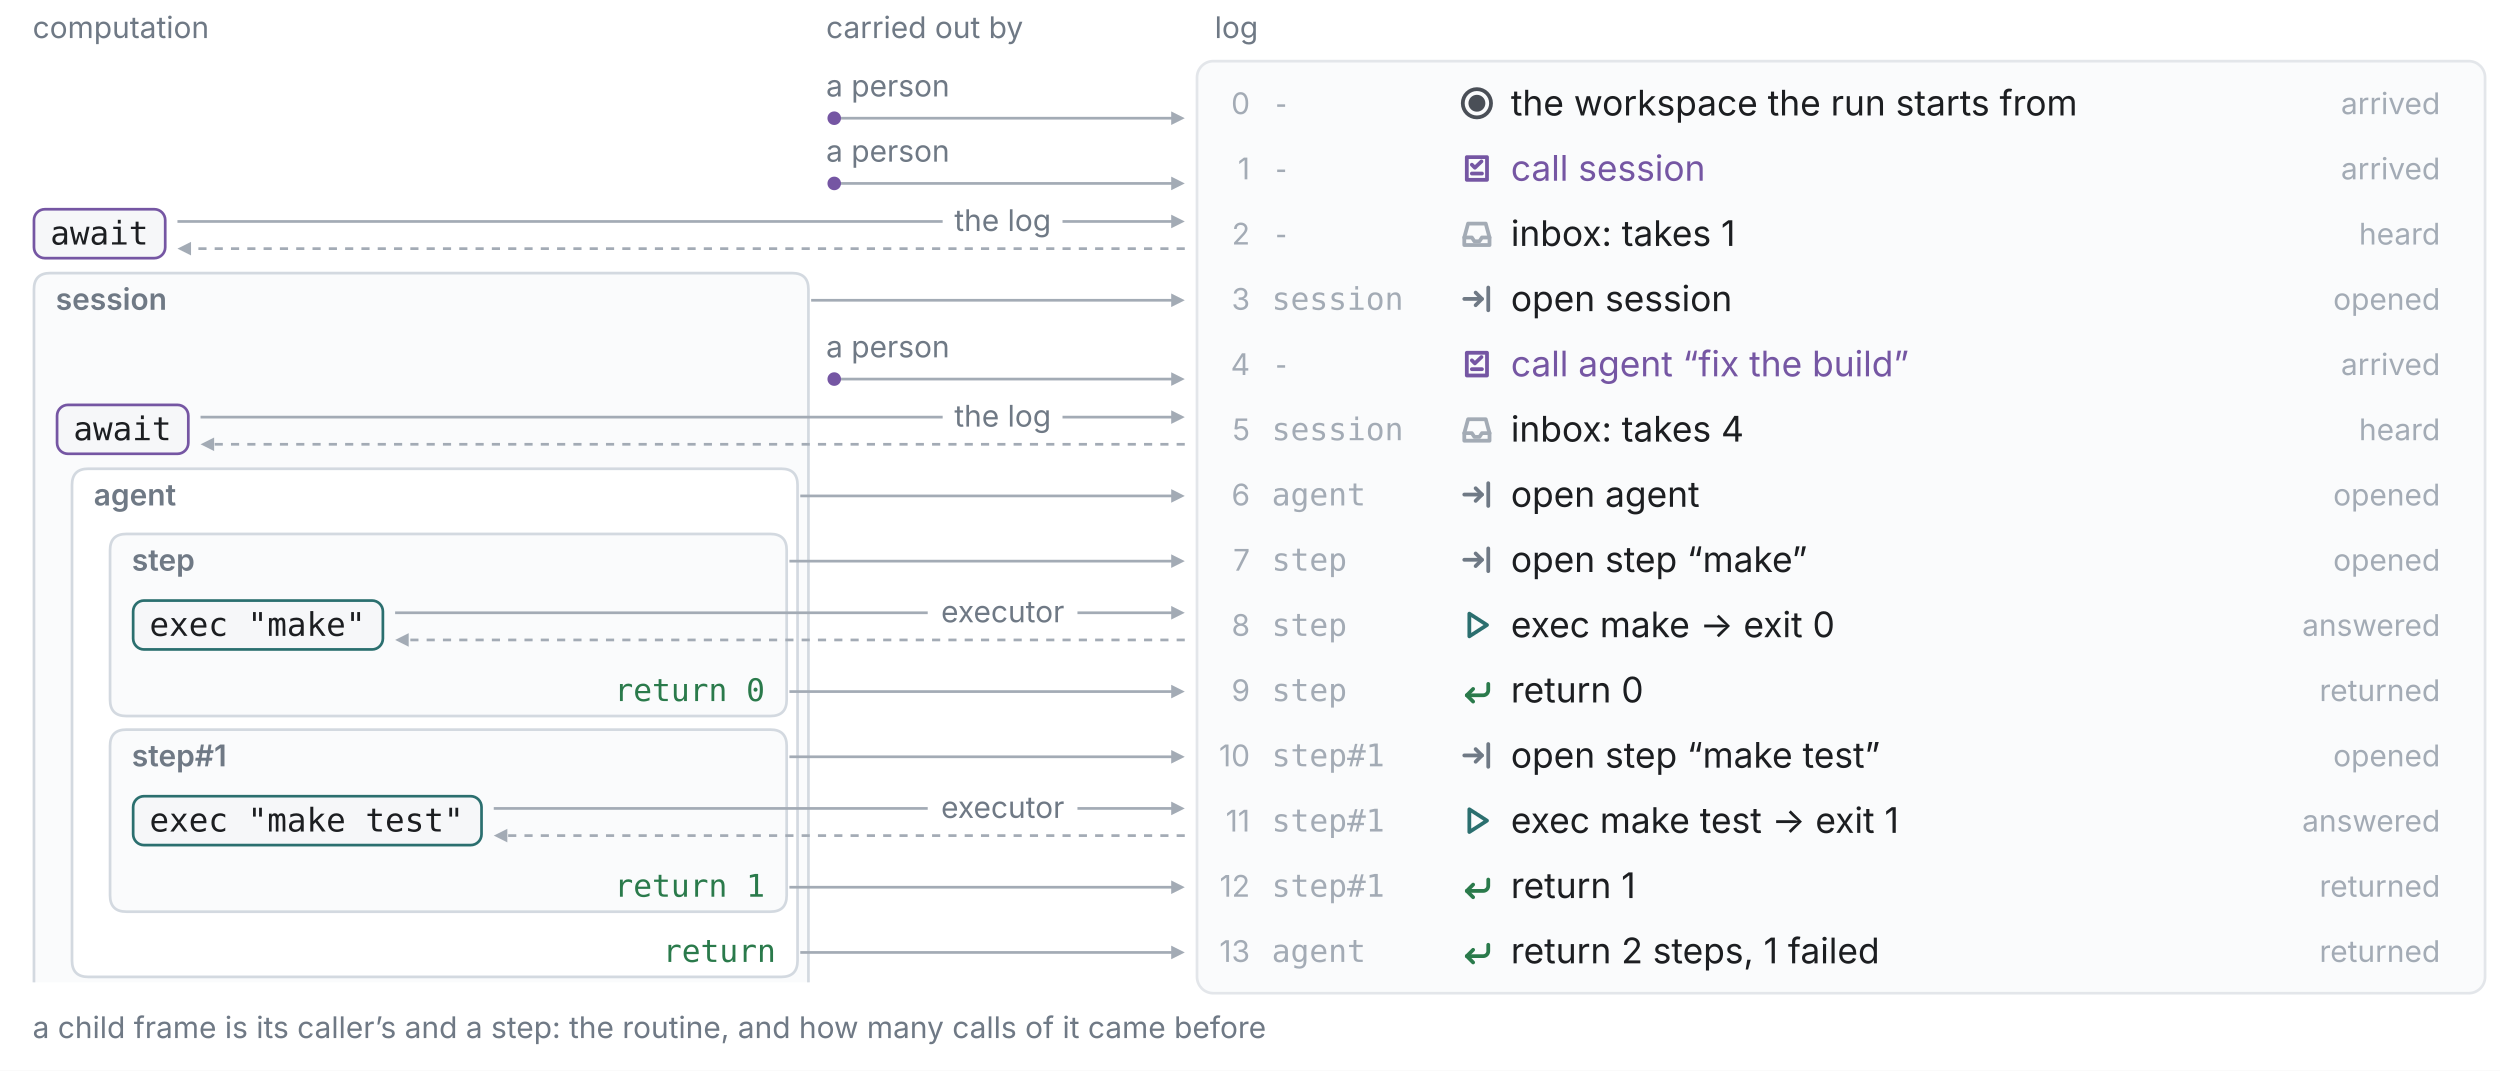
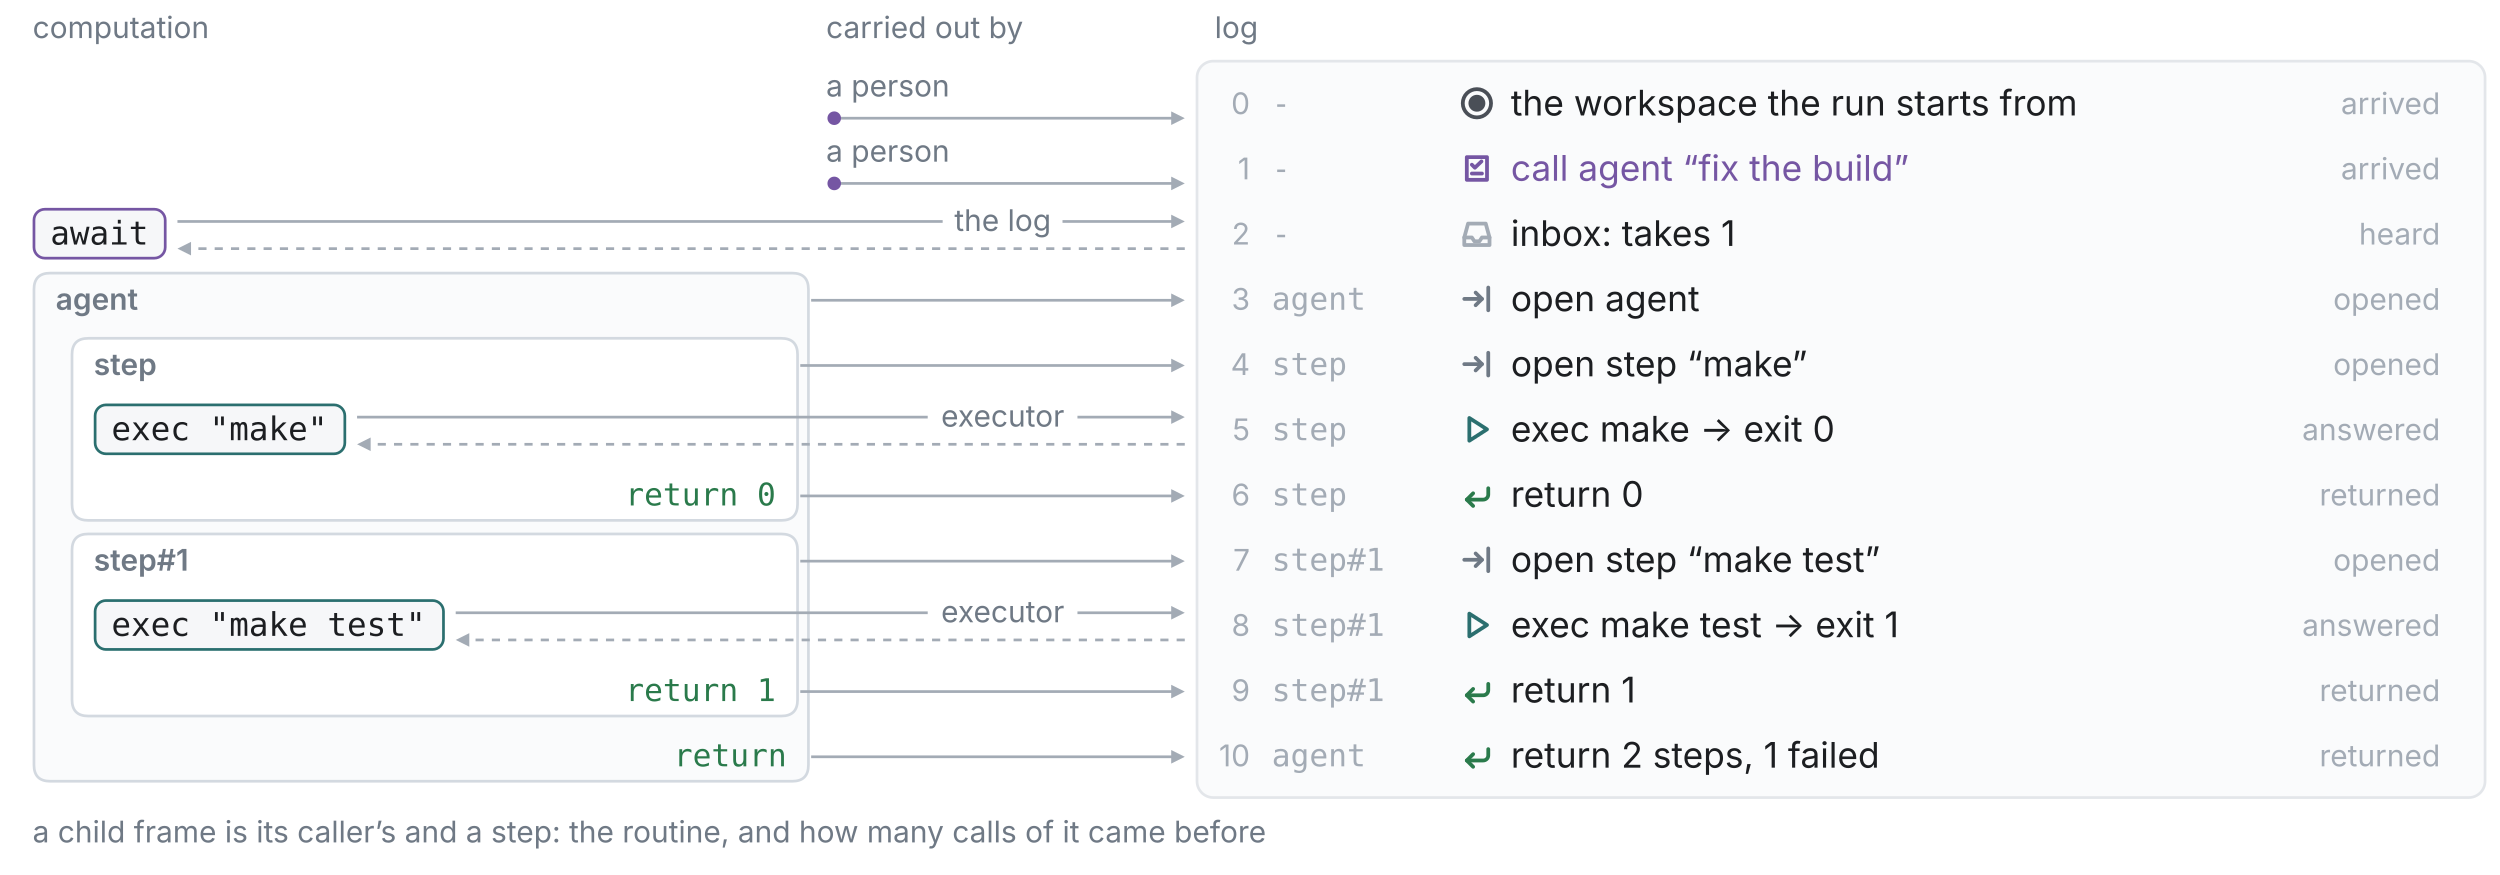
- <svg xmlns="http://www.w3.org/2000/svg" viewBox="0 0 920 394" width="920" height="394">
+ <svg xmlns="http://www.w3.org/2000/svg" viewBox="0 0 920 322" width="920" height="322">
  <style>text{font-family:-apple-system, BlinkMacSystemFont, 'Segoe UI', system-ui, sans-serif;font-size:13px;fill:#1c1e21}.m{font-family:ui-monospace, SFMono-Regular, Menlo, Consolas, monospace}.s{font-size:11px;fill:#6f7985}.f{font-size:11px;fill:#a3abb5}.b{font-weight:600}.n{font-variant-numeric:tabular-nums}.fr{font-family:ui-monospace, SFMono-Regular, Menlo, Consolas, monospace;font-size:11.5px;fill:#a3abb5}.ch{font-family:ui-monospace, SFMono-Regular, Menlo, Consolas, monospace;font-size:12px}.e{font-family:ui-monospace, SFMono-Regular, Menlo, Consolas, monospace;font-size:11.5px}.a{stroke:#a3abb5;fill:none}.d{stroke-dasharray:3 3}.bx{stroke:#d3d9e0;fill:none}</style>
-   <rect width="920" height="394" fill="#fff" />
+   <rect width="920" height="322" fill="#fff" />
  <text x="12" y="14" class="s">computation</text>
  <text x="304" y="14" class="s">carried out by</text>
  <text x="447" y="14" class="s">log</text>
-   <rect x="440.5" y="22.5" width="474" height="343" rx="6" fill="#fafbfc" stroke="#e3e6ea" />
-   <path fill="#fafbfc" d="M12.5,361.5V106.5Q12.5,100.5 18.5,100.5H291.5Q297.5,100.5 297.5,106.5V361.5H12.5Z" />
-   <path class="bx" d="M12.5,361.5V106.5Q12.5,100.5 18.5,100.5H291.5Q297.5,100.5 297.5,106.5V361.5" />
-   <path fill="#fff" d="M26.5,353.5V178.5Q26.5,172.5 32.5,172.5H287.5Q293.5,172.5 293.5,178.5V353.5Q293.5,359.5 287.5,359.5H32.5Q26.5,359.5 26.5,353.5Z" />
-   <path class="bx" d="M26.5,353.5V178.5Q26.5,172.5 32.5,172.5H287.5Q293.5,172.5 293.5,178.5V353.5Q293.5,359.5 287.5,359.5H32.5Q26.5,359.5 26.5,353.5" />
-   <path fill="#fafbfc" d="M40.5,257.5V202.5Q40.5,196.5 46.5,196.5H283.5Q289.5,196.5 289.5,202.5V257.5Q289.5,263.5 283.5,263.5H46.5Q40.5,263.5 40.5,257.5Z" />
-   <path class="bx" d="M40.5,257.5V202.5Q40.5,196.5 46.5,196.5H283.5Q289.5,196.5 289.5,202.5V257.5Q289.5,263.5 283.5,263.5H46.5Q40.5,263.5 40.5,257.5" />
-   <path fill="#fafbfc" d="M40.5,329.5V274.5Q40.5,268.5 46.5,268.5H283.5Q289.5,268.5 289.5,274.5V329.5Q289.5,335.5 283.5,335.5H46.5Q40.5,335.5 40.5,329.5Z" />
-   <path class="bx" d="M40.5,329.5V274.5Q40.5,268.5 46.5,268.5H283.5Q289.5,268.5 289.5,274.5V329.5Q289.5,335.5 283.5,335.5H46.5Q40.5,335.5 40.5,329.5" />
+   <rect x="440.5" y="22.5" width="474" height="271" rx="6" fill="#fafbfc" stroke="#e3e6ea" />
+   <path fill="#fafbfc" d="M12.5,281.5V106.5Q12.5,100.5 18.5,100.5H291.5Q297.5,100.5 297.5,106.5V281.5Q297.5,287.5 291.5,287.5H18.5Q12.5,287.5 12.5,281.5Z" />
+   <path class="bx" d="M12.5,281.5V106.5Q12.5,100.5 18.5,100.5H291.5Q297.5,100.5 297.5,106.5V281.5Q297.5,287.5 291.5,287.5H18.5Q12.5,287.5 12.5,281.5" />
+   <path fill="#fff" d="M26.5,185.5V130.5Q26.5,124.5 32.5,124.5H287.5Q293.5,124.5 293.5,130.5V185.5Q293.5,191.5 287.5,191.5H32.5Q26.5,191.5 26.5,185.5Z" />
+   <path class="bx" d="M26.5,185.5V130.5Q26.5,124.5 32.5,124.5H287.5Q293.5,124.5 293.5,130.5V185.5Q293.5,191.5 287.5,191.5H32.5Q26.5,191.5 26.5,185.5" />
+   <path fill="#fff" d="M26.5,257.5V202.5Q26.5,196.5 32.5,196.5H287.5Q293.5,196.5 293.5,202.5V257.5Q293.5,263.5 287.5,263.5H32.5Q26.5,263.5 26.5,257.5Z" />
+   <path class="bx" d="M26.5,257.5V202.5Q26.5,196.5 32.5,196.5H287.5Q293.5,196.5 293.5,202.5V257.5Q293.5,263.5 287.5,263.5H32.5Q26.5,263.5 26.5,257.5" />
  <text x="460" y="42" class="f n" text-anchor="end">0</text>
  <text x="468" y="42" class="fr">-</text>
  <g transform="translate(537,31.5) scale(0.9286)" stroke="#4a4f57" fill="#4a4f57" stroke-width="1.5" stroke-linecap="round" stroke-linejoin="round">
    <circle cx="7" cy="7" r="2.6" />
    <circle cx="7" cy="7" r="5.6" fill="none" />
  </g>
  <text x="556" y="42.5">the workspace the run starts from</text>
  <text x="898" y="42" class="f" text-anchor="end">arrived</text>
  <text x="304" y="35.5" class="s">a person</text>
  <path class="a" d="M307,43.5H432" />
  <path fill="#a3abb5" d="M436,43.5l-5,-2.5v5z" />
  <circle cx="307" cy="43.5" r="2.5" fill="#7556a3" />
  <text x="460" y="66" class="f n" text-anchor="end">1</text>
  <text x="468" y="66" class="fr">-</text>
  <g transform="translate(537,55.5) scale(0.9286)" stroke="#7556a3" fill="#7556a3" stroke-width="1.5" stroke-linecap="round" stroke-linejoin="round">
    <path d="M3 2.5h8v9H3z" fill="none" />
    <path d="M5 5.5l1.2 1.2L8.8 4.2M5 9h4" fill="none" />
  </g>
-   <text x="556" y="66.5" style="fill:#7556a3">call session</text>
+   <text x="556" y="66.5" style="fill:#7556a3">call agent “fix the build”</text>
  <text x="898" y="66" class="f" text-anchor="end">arrived</text>
  <text x="304" y="59.5" class="s">a person</text>
  <path class="a" d="M307,67.5H432" />
  <path fill="#a3abb5" d="M436,67.5l-5,-2.5v5z" />
  <circle cx="307" cy="67.5" r="2.5" fill="#7556a3" />
  <text x="460" y="90" class="f n" text-anchor="end">2</text>
  <text x="468" y="90" class="fr">-</text>
  <g transform="translate(537,79.5) scale(0.9286)" stroke="#a3abb5" fill="#a3abb5" stroke-width="1.5" stroke-linecap="round" stroke-linejoin="round">
    <path d="M2 8.5h3l1 1.5h2l1-1.5h3" fill="none" />
    <path d="M2 8.5L3.5 3h7L12 8.5v3H2z" fill="none" />
  </g>
  <text x="556" y="90.5">inbox: takes 1</text>
  <text x="898" y="90" class="f" text-anchor="end">heard</text>
  <rect x="12.5" y="77.0" width="48.3" height="18" rx="4" fill="#f6f7f9" stroke="#7556a3" />
  <text x="18.5" y="90" class="ch">await</text>
  <path class="a" d="M65.3,81.5H432" />
  <path fill="#a3abb5" d="M436,81.5l-5,-2.5v5z" />
  <rect x="346.9" y="75.0" width="44.1" height="13" fill="#fff" />
  <text x="369" y="85" class="s" text-anchor="middle">the log</text>
  <path class="a d" d="M436,91.5H69.3" />
  <path fill="#a3abb5" d="M65.3,91.5l5,-2.5v5z" />
  <text x="460" y="114" class="f n" text-anchor="end">3</text>
-   <text x="468" y="114" class="fr">session</text>
+   <text x="468" y="114" class="fr">agent</text>
  <g transform="translate(537,103.5) scale(0.9286)" stroke="#6f7985" fill="#6f7985" stroke-width="1.5" stroke-linecap="round" stroke-linejoin="round">
    <path d="M2 7h7" fill="none" />
    <path d="M6.5 4.5L9 7l-2.5 2.5" fill="none" />
    <path d="M11.5 2.5v9" fill="none" />
  </g>
-   <text x="556" y="114.5">open session</text>
+   <text x="556" y="114.5">open agent</text>
  <text x="898" y="114" class="f" text-anchor="end">opened</text>
-   <text x="20.5" y="114" class="s b">session</text>
+   <text x="20.5" y="114" class="s b">agent</text>
  <path class="a" d="M298.5,110.5H432" />
  <path fill="#a3abb5" d="M436,110.5l-5,-2.5v5z" />
  <text x="460" y="138" class="f n" text-anchor="end">4</text>
-   <text x="468" y="138" class="fr">-</text>
-   <g transform="translate(537,127.5) scale(0.9286)" stroke="#7556a3" fill="#7556a3" stroke-width="1.5" stroke-linecap="round" stroke-linejoin="round">
-     <path d="M3 2.5h8v9H3z" fill="none" />
-     <path d="M5 5.5l1.2 1.2L8.8 4.2M5 9h4" fill="none" />
-   </g>
-   <text x="556" y="138.5" style="fill:#7556a3">call agent “fix the build”</text>
-   <text x="898" y="138" class="f" text-anchor="end">arrived</text>
-   <text x="304" y="131.5" class="s">a person</text>
-   <path class="a" d="M307,139.5H432" />
-   <path fill="#a3abb5" d="M436,139.5l-5,-2.5v5z" />
-   <circle cx="307" cy="139.5" r="2.5" fill="#7556a3" />
-   <text x="460" y="162" class="f n" text-anchor="end">5</text>
-   <text x="468" y="162" class="fr">session</text>
-   <g transform="translate(537,151.5) scale(0.9286)" stroke="#a3abb5" fill="#a3abb5" stroke-width="1.5" stroke-linecap="round" stroke-linejoin="round">
-     <path d="M2 8.5h3l1 1.5h2l1-1.5h3" fill="none" />
-     <path d="M2 8.5L3.5 3h7L12 8.5v3H2z" fill="none" />
-   </g>
-   <text x="556" y="162.5">inbox: takes 4</text>
-   <text x="898" y="162" class="f" text-anchor="end">heard</text>
-   <rect x="21.0" y="149.0" width="48.3" height="18" rx="4" fill="#f6f7f9" stroke="#7556a3" />
-   <text x="27" y="162" class="ch">await</text>
-   <path class="a" d="M73.8,153.5H432" />
-   <path fill="#a3abb5" d="M436,153.5l-5,-2.5v5z" />
-   <rect x="346.9" y="147.0" width="44.1" height="13" fill="#fff" />
-   <text x="369" y="157" class="s" text-anchor="middle">the log</text>
-   <path class="a d" d="M436,163.5H77.8" />
-   <path fill="#a3abb5" d="M73.8,163.5l5,-2.5v5z" />
-   <text x="460" y="186" class="f n" text-anchor="end">6</text>
-   <text x="468" y="186" class="fr">agent</text>
-   <g transform="translate(537,175.5) scale(0.9286)" stroke="#6f7985" fill="#6f7985" stroke-width="1.5" stroke-linecap="round" stroke-linejoin="round">
+   <text x="468" y="138" class="fr">step</text>
+   <g transform="translate(537,127.5) scale(0.9286)" stroke="#6f7985" fill="#6f7985" stroke-width="1.5" stroke-linecap="round" stroke-linejoin="round">
    <path d="M2 7h7" fill="none" />
    <path d="M6.5 4.5L9 7l-2.5 2.5" fill="none" />
    <path d="M11.5 2.5v9" fill="none" />
  </g>
-   <text x="556" y="186.5">open agent</text>
-   <text x="898" y="186" class="f" text-anchor="end">opened</text>
-   <text x="34.5" y="186" class="s b">agent</text>
+   <text x="556" y="138.5">open step “make”</text>
+   <text x="898" y="138" class="f" text-anchor="end">opened</text>
+   <text x="34.5" y="138" class="s b">step</text>
+   <path class="a" d="M294.5,134.5H432" />
+   <path fill="#a3abb5" d="M436,134.5l-5,-2.5v5z" />
+   <text x="460" y="162" class="f n" text-anchor="end">5</text>
+   <text x="468" y="162" class="fr">step</text>
+   <g transform="translate(537,151.5) scale(0.9286)" stroke="#2b6f6f" fill="#2b6f6f" stroke-width="1.5" stroke-linecap="round" stroke-linejoin="round">
+     <path d="M4 2.5l7 4.5-7 4.5z" fill="none" />
+   </g>
+   <text x="556" y="162.5">exec make → exit 0</text>
+   <text x="898" y="162" class="f" text-anchor="end">answered</text>
+   <rect x="35.0" y="149.0" width="91.9" height="18" rx="4" fill="#f6f7f9" stroke="#2b6f6f" />
+   <text x="41" y="162" class="ch">exec "make"</text>
+   <path class="a" d="M131.4,153.5H432" />
+   <path fill="#a3abb5" d="M436,153.5l-5,-2.5v5z" />
+   <rect x="341.4" y="147.0" width="55.1" height="13" fill="#fff" />
+   <text x="369" y="157" class="s" text-anchor="middle">executor</text>
+   <path class="a d" d="M436,163.5H135.4" />
+   <path fill="#a3abb5" d="M131.4,163.5l5,-2.5v5z" />
+   <text x="460" y="186" class="f n" text-anchor="end">6</text>
+   <text x="468" y="186" class="fr">step</text>
+   <g transform="translate(537,175.5) scale(0.9286)" stroke="#2a7a4b" fill="#2a7a4b" stroke-width="1.5" stroke-linecap="round" stroke-linejoin="round">
+     <path d="M11.5 4.5v2.5a2 2 0 0 1-2 2H3" fill="none" />
+     <path d="M5.5 6.5L3 9l2.5 2.5" fill="none" />
+   </g>
+   <text x="556" y="186.5">return 0</text>
+   <text x="898" y="186" class="f" text-anchor="end">returned</text>
+   <text x="285.5" y="186" class="e" style="fill:#2a7a4b" text-anchor="end">return 0</text>
  <path class="a" d="M294.5,182.5H432" />
  <path fill="#a3abb5" d="M436,182.5l-5,-2.5v5z" />
  <text x="460" y="210" class="f n" text-anchor="end">7</text>
-   <text x="468" y="210" class="fr">step</text>
+   <text x="468" y="210" class="fr">step#1</text>
  <g transform="translate(537,199.5) scale(0.9286)" stroke="#6f7985" fill="#6f7985" stroke-width="1.5" stroke-linecap="round" stroke-linejoin="round">
    <path d="M2 7h7" fill="none" />
    <path d="M6.5 4.5L9 7l-2.5 2.5" fill="none" />
    <path d="M11.5 2.5v9" fill="none" />
  </g>
-   <text x="556" y="210.5">open step “make”</text>
+   <text x="556" y="210.5">open step “make test”</text>
  <text x="898" y="210" class="f" text-anchor="end">opened</text>
-   <text x="48.5" y="210" class="s b">step</text>
-   <path class="a" d="M290.5,206.5H432" />
+   <text x="34.5" y="210" class="s b">step#1</text>
+   <path class="a" d="M294.5,206.5H432" />
  <path fill="#a3abb5" d="M436,206.5l-5,-2.5v5z" />
  <text x="460" y="234" class="f n" text-anchor="end">8</text>
-   <text x="468" y="234" class="fr">step</text>
+   <text x="468" y="234" class="fr">step#1</text>
  <g transform="translate(537,223.5) scale(0.9286)" stroke="#2b6f6f" fill="#2b6f6f" stroke-width="1.5" stroke-linecap="round" stroke-linejoin="round">
    <path d="M4 2.5l7 4.5-7 4.5z" fill="none" />
  </g>
-   <text x="556" y="234.5">exec make → exit 0</text>
+   <text x="556" y="234.5">exec make test → exit 1</text>
  <text x="898" y="234" class="f" text-anchor="end">answered</text>
-   <rect x="49.0" y="221.0" width="91.9" height="18" rx="4" fill="#f6f7f9" stroke="#2b6f6f" />
-   <text x="55" y="234" class="ch">exec "make"</text>
-   <path class="a" d="M145.4,225.5H432" />
+   <rect x="35.0" y="221.0" width="128.2" height="18" rx="4" fill="#f6f7f9" stroke="#2b6f6f" />
+   <text x="41" y="234" class="ch">exec "make test"</text>
+   <path class="a" d="M167.7,225.5H432" />
  <path fill="#a3abb5" d="M436,225.5l-5,-2.5v5z" />
  <rect x="341.4" y="219.0" width="55.1" height="13" fill="#fff" />
  <text x="369" y="229" class="s" text-anchor="middle">executor</text>
-   <path class="a d" d="M436,235.5H149.4" />
-   <path fill="#a3abb5" d="M145.4,235.5l5,-2.5v5z" />
+   <path class="a d" d="M436,235.5H171.7" />
+   <path fill="#a3abb5" d="M167.7,235.5l5,-2.5v5z" />
  <text x="460" y="258" class="f n" text-anchor="end">9</text>
-   <text x="468" y="258" class="fr">step</text>
+   <text x="468" y="258" class="fr">step#1</text>
  <g transform="translate(537,247.5) scale(0.9286)" stroke="#2a7a4b" fill="#2a7a4b" stroke-width="1.5" stroke-linecap="round" stroke-linejoin="round">
    <path d="M11.5 4.5v2.5a2 2 0 0 1-2 2H3" fill="none" />
    <path d="M5.5 6.5L3 9l2.5 2.5" fill="none" />
  </g>
-   <text x="556" y="258.5">return 0</text>
+   <text x="556" y="258.5">return 1</text>
  <text x="898" y="258" class="f" text-anchor="end">returned</text>
-   <text x="281.5" y="258" class="e" style="fill:#2a7a4b" text-anchor="end">return 0</text>
-   <path class="a" d="M290.5,254.5H432" />
+   <text x="285.5" y="258" class="e" style="fill:#2a7a4b" text-anchor="end">return 1</text>
+   <path class="a" d="M294.5,254.5H432" />
  <path fill="#a3abb5" d="M436,254.5l-5,-2.5v5z" />
  <text x="460" y="282" class="f n" text-anchor="end">10</text>
-   <text x="468" y="282" class="fr">step#1</text>
-   <g transform="translate(537,271.5) scale(0.9286)" stroke="#6f7985" fill="#6f7985" stroke-width="1.5" stroke-linecap="round" stroke-linejoin="round">
-     <path d="M2 7h7" fill="none" />
-     <path d="M6.5 4.5L9 7l-2.5 2.5" fill="none" />
-     <path d="M11.5 2.5v9" fill="none" />
-   </g>
-   <text x="556" y="282.5">open step “make test”</text>
-   <text x="898" y="282" class="f" text-anchor="end">opened</text>
-   <text x="48.5" y="282" class="s b">step#1</text>
-   <path class="a" d="M290.5,278.5H432" />
-   <path fill="#a3abb5" d="M436,278.5l-5,-2.5v5z" />
-   <text x="460" y="306" class="f n" text-anchor="end">11</text>
-   <text x="468" y="306" class="fr">step#1</text>
-   <g transform="translate(537,295.5) scale(0.9286)" stroke="#2b6f6f" fill="#2b6f6f" stroke-width="1.5" stroke-linecap="round" stroke-linejoin="round">
-     <path d="M4 2.5l7 4.5-7 4.5z" fill="none" />
-   </g>
-   <text x="556" y="306.5">exec make test → exit 1</text>
-   <text x="898" y="306" class="f" text-anchor="end">answered</text>
-   <rect x="49.0" y="293.0" width="128.2" height="18" rx="4" fill="#f6f7f9" stroke="#2b6f6f" />
-   <text x="55" y="306" class="ch">exec "make test"</text>
-   <path class="a" d="M181.7,297.5H432" />
-   <path fill="#a3abb5" d="M436,297.5l-5,-2.5v5z" />
-   <rect x="341.4" y="291.0" width="55.1" height="13" fill="#fff" />
-   <text x="369" y="301" class="s" text-anchor="middle">executor</text>
-   <path class="a d" d="M436,307.5H185.7" />
-   <path fill="#a3abb5" d="M181.7,307.5l5,-2.5v5z" />
-   <text x="460" y="330" class="f n" text-anchor="end">12</text>
-   <text x="468" y="330" class="fr">step#1</text>
-   <g transform="translate(537,319.5) scale(0.9286)" stroke="#2a7a4b" fill="#2a7a4b" stroke-width="1.5" stroke-linecap="round" stroke-linejoin="round">
+   <text x="468" y="282" class="fr">agent</text>
+   <g transform="translate(537,271.5) scale(0.9286)" stroke="#2a7a4b" fill="#2a7a4b" stroke-width="1.5" stroke-linecap="round" stroke-linejoin="round">
    <path d="M11.5 4.5v2.5a2 2 0 0 1-2 2H3" fill="none" />
    <path d="M5.5 6.5L3 9l2.5 2.5" fill="none" />
  </g>
-   <text x="556" y="330.5">return 1</text>
-   <text x="898" y="330" class="f" text-anchor="end">returned</text>
-   <text x="281.5" y="330" class="e" style="fill:#2a7a4b" text-anchor="end">return 1</text>
-   <path class="a" d="M290.5,326.5H432" />
-   <path fill="#a3abb5" d="M436,326.5l-5,-2.5v5z" />
-   <text x="460" y="354" class="f n" text-anchor="end">13</text>
-   <text x="468" y="354" class="fr">agent</text>
-   <g transform="translate(537,343.5) scale(0.9286)" stroke="#2a7a4b" fill="#2a7a4b" stroke-width="1.5" stroke-linecap="round" stroke-linejoin="round">
-     <path d="M11.5 4.5v2.5a2 2 0 0 1-2 2H3" fill="none" />
-     <path d="M5.5 6.5L3 9l2.5 2.5" fill="none" />
-   </g>
-   <text x="556" y="354.5">return 2 steps, 1 failed</text>
-   <text x="898" y="354" class="f" text-anchor="end">returned</text>
-   <text x="285.5" y="354" class="e" style="fill:#2a7a4b" text-anchor="end">return</text>
-   <path class="a" d="M294.5,350.5H432" />
-   <path fill="#a3abb5" d="M436,350.5l-5,-2.5v5z" />
-   <text x="12" y="382" class="s">a child frame is its caller’s and a step: the routine, and how many calls of it came before</text>
+   <text x="556" y="282.5">return 2 steps, 1 failed</text>
+   <text x="898" y="282" class="f" text-anchor="end">returned</text>
+   <text x="289.5" y="282" class="e" style="fill:#2a7a4b" text-anchor="end">return</text>
+   <path class="a" d="M298.5,278.5H432" />
+   <path fill="#a3abb5" d="M436,278.5l-5,-2.5v5z" />
+   <text x="12" y="310" class="s">a child frame is its caller’s and a step: the routine, and how many calls of it came before</text>
</svg>
